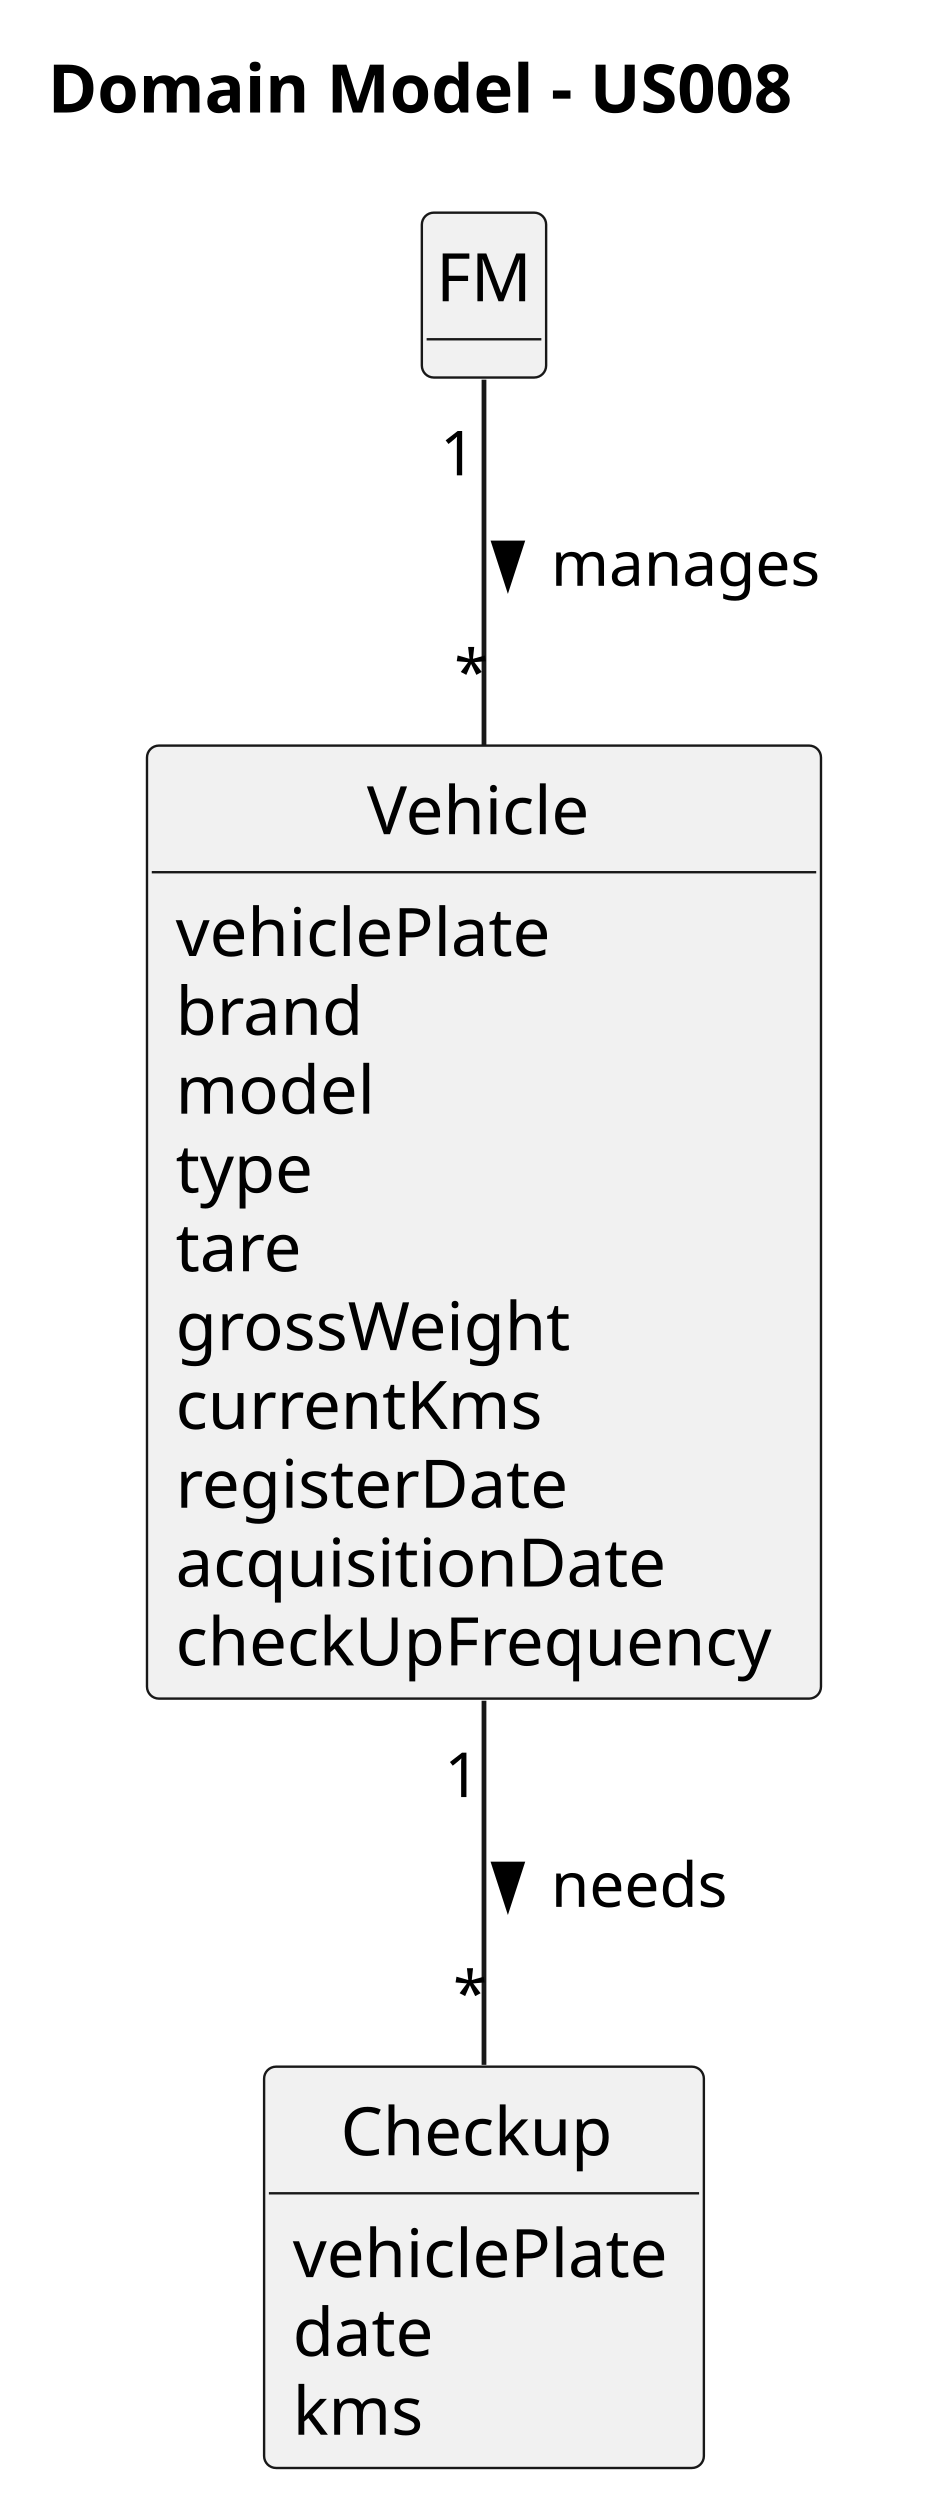
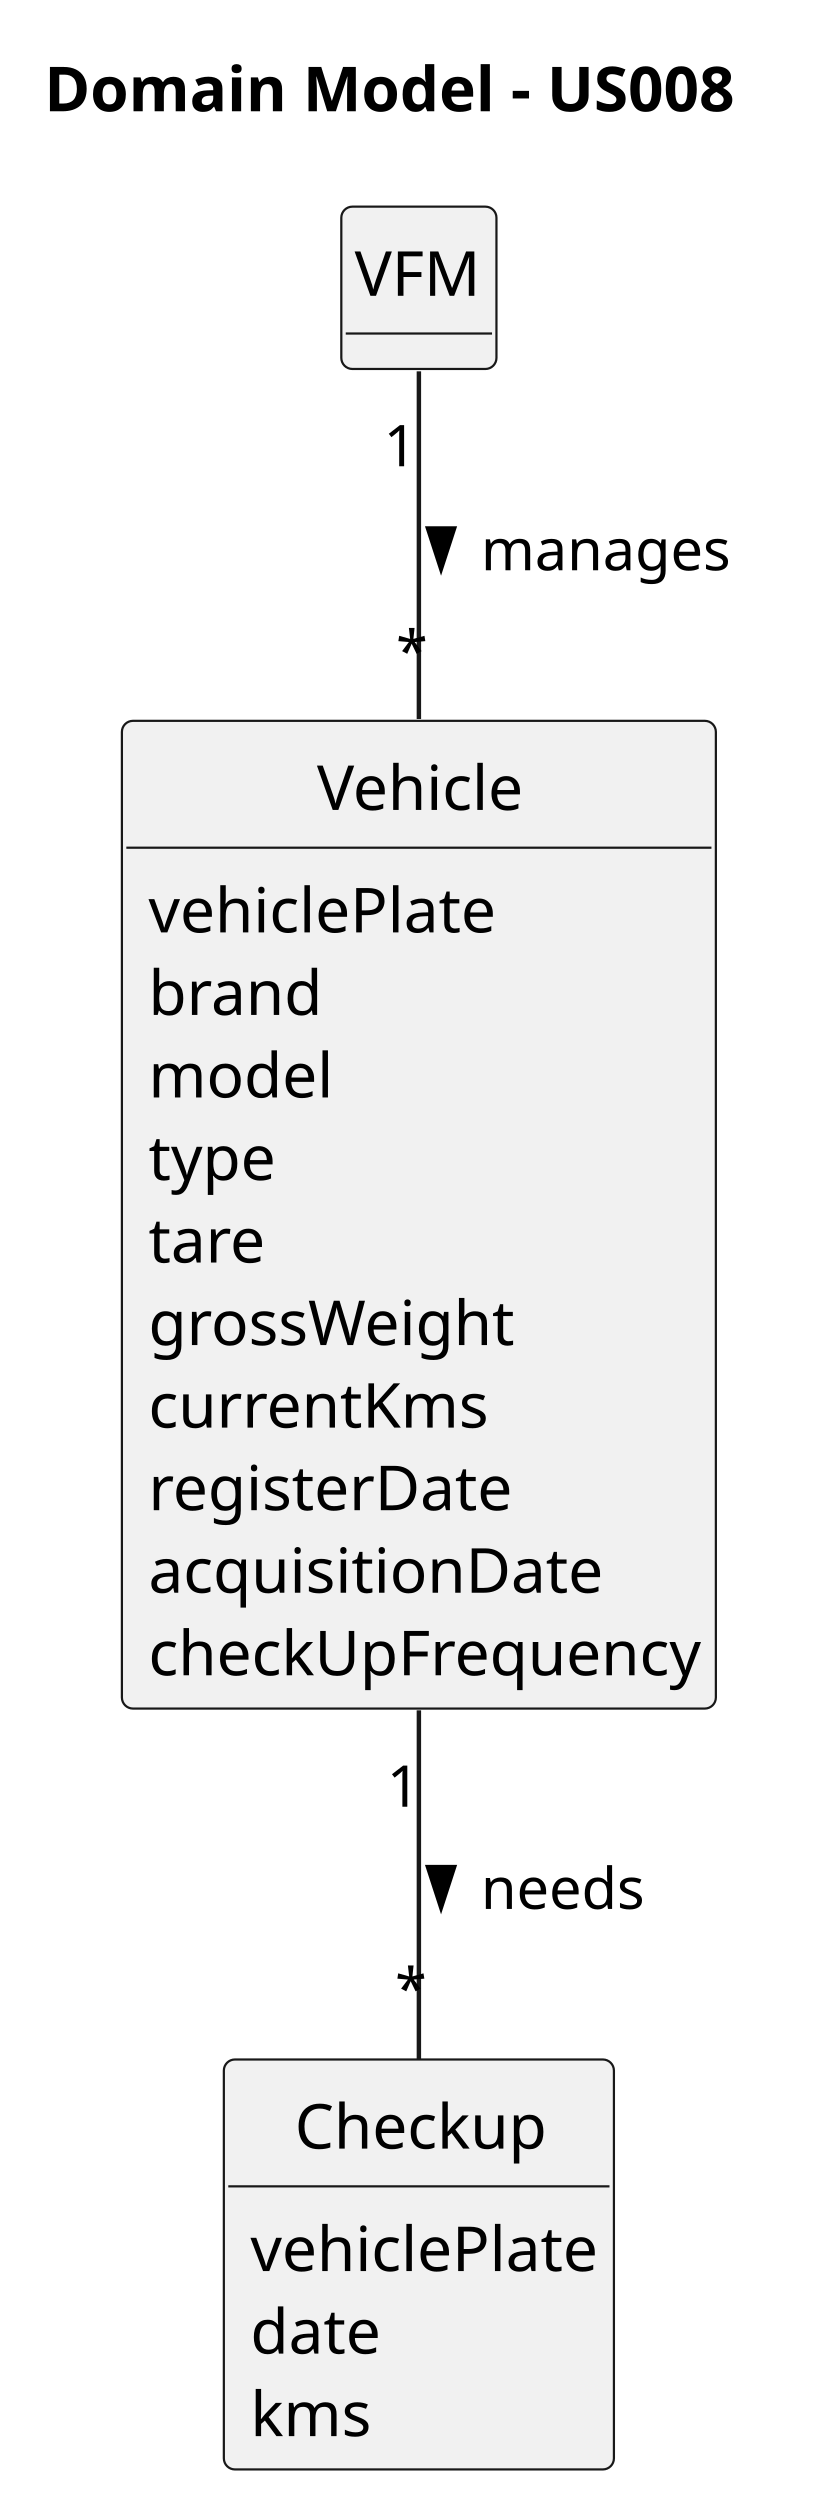
- <svg xmlns="http://www.w3.org/2000/svg" contentStyleType="text/css" height="523px" preserveAspectRatio="none" style="width:197px;height:523px;background:#FFFFFF;" version="1.1" viewBox="0 0 197 523" width="197px" zoomAndPan="magnify">
+ <svg xmlns="http://www.w3.org/2000/svg" contentStyleType="text/css" height="564px" preserveAspectRatio="none" style="width:184px;height:564px;background:#FFFFFF;" version="1.1" viewBox="0 0 184 564" width="184px" zoomAndPan="magnify">
  <defs />
  <g>
-     <text fill="#000000" font-family="sans-serif" font-size="14" font-weight="bold" lengthAdjust="spacing" textLength="169" x="10" y="23.535">Domain Model - US008</text>
+     <text fill="#000000" font-family="sans-serif" font-size="14" font-weight="bold" lengthAdjust="spacing" textLength="156" x="10" y="25.107">Domain Model - US008</text>
    <g id="elem_Vehicle">
-       <rect codeLine="15" fill="#F1F1F1" height="199.371" id="Vehicle" rx="2.5" ry="2.5" style="stroke:#181818;stroke-width:0.5;" width="141" x="30.75" y="155.978" />
-       <text fill="#000000" font-family="sans-serif" font-size="14" lengthAdjust="spacing" textLength="49" x="76.75" y="174.513">Vehicle</text>
-       <line style="stroke:#181818;stroke-width:0.5;" x1="31.75" x2="170.75" y1="182.467" y2="182.467" />
-       <text fill="#000000" font-family="sans-serif" font-size="14" lengthAdjust="spacing" textLength="80" x="36.75" y="200.002">vehiclePlate</text>
-       <text fill="#000000" font-family="sans-serif" font-size="14" lengthAdjust="spacing" textLength="41" x="36.75" y="216.49">brand</text>
-       <text fill="#000000" font-family="sans-serif" font-size="14" lengthAdjust="spacing" textLength="43" x="36.75" y="232.978">model</text>
-       <text fill="#000000" font-family="sans-serif" font-size="14" lengthAdjust="spacing" textLength="29" x="36.75" y="249.467">type</text>
-       <text fill="#000000" font-family="sans-serif" font-size="14" lengthAdjust="spacing" textLength="27" x="36.75" y="265.955">tare</text>
-       <text fill="#000000" font-family="sans-serif" font-size="14" lengthAdjust="spacing" textLength="85" x="36.75" y="282.443">grossWeight</text>
-       <text fill="#000000" font-family="sans-serif" font-size="14" lengthAdjust="spacing" textLength="79" x="36.75" y="298.931">currentKms</text>
-       <text fill="#000000" font-family="sans-serif" font-size="14" lengthAdjust="spacing" textLength="84" x="36.75" y="315.42">registerDate</text>
-       <text fill="#000000" font-family="sans-serif" font-size="14" lengthAdjust="spacing" textLength="106" x="36.75" y="331.908">acquisitionDate</text>
-       <text fill="#000000" font-family="sans-serif" font-size="14" lengthAdjust="spacing" textLength="129" x="36.75" y="348.396">checkUpFrequency</text>
+       <rect codeLine="15" fill="#F1F1F1" height="222.832" id="Vehicle" rx="2.5" ry="2.5" style="stroke:#181818;stroke-width:0.5;" width="134" x="27.5" y="162.621" />
+       <text fill="#000000" font-family="sans-serif" font-size="14" lengthAdjust="spacing" textLength="46" x="71.5" y="182.728">Vehicle</text>
+       <line style="stroke:#181818;stroke-width:0.5;" x1="28.5" x2="160.5" y1="191.242" y2="191.242" />
+       <text fill="#000000" font-family="sans-serif" font-size="14" lengthAdjust="spacing" textLength="76" x="33.5" y="210.35">vehiclePlate</text>
+       <text fill="#000000" font-family="sans-serif" font-size="14" lengthAdjust="spacing" textLength="37" x="33.5" y="228.971">brand</text>
+       <text fill="#000000" font-family="sans-serif" font-size="14" lengthAdjust="spacing" textLength="38" x="33.5" y="247.592">model</text>
+       <text fill="#000000" font-family="sans-serif" font-size="14" lengthAdjust="spacing" textLength="27" x="33.5" y="266.213">type</text>
+       <text fill="#000000" font-family="sans-serif" font-size="14" lengthAdjust="spacing" textLength="25" x="33.5" y="284.834">tare</text>
+       <text fill="#000000" font-family="sans-serif" font-size="14" lengthAdjust="spacing" textLength="79" x="33.5" y="303.455">grossWeight</text>
+       <text fill="#000000" font-family="sans-serif" font-size="14" lengthAdjust="spacing" textLength="72" x="33.5" y="322.076">currentKms</text>
+       <text fill="#000000" font-family="sans-serif" font-size="14" lengthAdjust="spacing" textLength="78" x="33.5" y="340.697">registerDate</text>
+       <text fill="#000000" font-family="sans-serif" font-size="14" lengthAdjust="spacing" textLength="97" x="33.5" y="359.318">acquisitionDate</text>
+       <text fill="#000000" font-family="sans-serif" font-size="14" lengthAdjust="spacing" textLength="122" x="33.5" y="377.94">checkUpFrequency</text>
    </g>
-     <g id="elem_FM">
-       <rect codeLine="28" fill="#F1F1F1" height="34.488" id="FM" rx="2.5" ry="2.5" style="stroke:#181818;stroke-width:0.5;" width="26" x="88.25" y="44.488" />
-       <text fill="#000000" font-family="sans-serif" font-size="14" lengthAdjust="spacing" textLength="20" x="91.25" y="63.023">FM</text>
-       <line style="stroke:#181818;stroke-width:0.5;" x1="89.25" x2="113.25" y1="70.977" y2="70.977" />
+     <g id="elem_VFM">
+       <rect codeLine="28" fill="#F1F1F1" height="36.621" id="VFM" rx="2.5" ry="2.5" style="stroke:#181818;stroke-width:0.5;" width="35" x="77" y="46.621" />
+       <text fill="#000000" font-family="sans-serif" font-size="14" lengthAdjust="spacing" textLength="29" x="80" y="66.728">VFM</text>
+       <line style="stroke:#181818;stroke-width:0.5;" x1="78" x2="111" y1="75.242" y2="75.242" />
    </g>
    <g id="elem_Checkup">
-       <rect codeLine="31" fill="#F1F1F1" height="83.953" id="Checkup" rx="2.5" ry="2.5" style="stroke:#181818;stroke-width:0.5;" width="92" x="55.25" y="432.348" />
-       <text fill="#000000" font-family="sans-serif" font-size="14" lengthAdjust="spacing" textLength="60" x="71.25" y="450.883">Checkup</text>
-       <line style="stroke:#181818;stroke-width:0.5;" x1="56.25" x2="146.25" y1="458.837" y2="458.837" />
-       <text fill="#000000" font-family="sans-serif" font-size="14" lengthAdjust="spacing" textLength="80" x="61.25" y="476.372">vehiclePlate</text>
-       <text fill="#000000" font-family="sans-serif" font-size="14" lengthAdjust="spacing" textLength="30" x="61.25" y="492.86">date</text>
-       <text fill="#000000" font-family="sans-serif" font-size="14" lengthAdjust="spacing" textLength="28" x="61.25" y="509.348">kms</text>
+       <rect codeLine="31" fill="#F1F1F1" height="92.484" id="Checkup" rx="2.5" ry="2.5" style="stroke:#181818;stroke-width:0.5;" width="88" x="50.5" y="464.621" />
+       <text fill="#000000" font-family="sans-serif" font-size="14" lengthAdjust="spacing" textLength="56" x="66.5" y="484.728">Checkup</text>
+       <line style="stroke:#181818;stroke-width:0.5;" x1="51.5" x2="137.5" y1="493.242" y2="493.242" />
+       <text fill="#000000" font-family="sans-serif" font-size="14" lengthAdjust="spacing" textLength="76" x="56.5" y="512.35">vehiclePlate</text>
+       <text fill="#000000" font-family="sans-serif" font-size="14" lengthAdjust="spacing" textLength="28" x="56.5" y="530.971">date</text>
+       <text fill="#000000" font-family="sans-serif" font-size="14" lengthAdjust="spacing" textLength="25" x="56.5" y="549.592">kms</text>
    </g>
-     <g id="link_FM_Vehicle">
-       <path codeLine="37" d="M101.25,79.428 C101.25,97.028 101.25,126.258 101.25,155.848 " fill="none" id="FM-Vehicle" style="stroke:#181818;stroke-width:1.0;" />
-       <polygon fill="#000000" points="106.25,122.634,109.189,113.588,103.311,113.588,106.25,122.634" style="stroke:#000000;stroke-width:1.0;" />
-       <text fill="#000000" font-family="sans-serif" font-size="13" lengthAdjust="spacing" textLength="56" x="115.25" y="122.547">manages</text>
-       <text fill="#000000" font-family="sans-serif" font-size="13" lengthAdjust="spacing" textLength="8" x="92.075" y="99.444">1</text>
-       <text fill="#000000" font-family="sans-serif" font-size="13" lengthAdjust="spacing" textLength="6" x="95.02" y="145.212">*</text>
+     <g id="link_VFM_Vehicle">
+       <path codeLine="37" d="M94.5,83.771 C94.5,101.861 94.5,131.591 94.5,162.201 " fill="none" id="VFM-Vehicle" style="stroke:#181818;stroke-width:1.0;" />
+       <polygon fill="#000000" points="99.5,128.267,102.439,119.222,96.561,119.222,99.5,128.267" style="stroke:#000000;stroke-width:1.0;" />
+       <text fill="#000000" font-family="sans-serif" font-size="13" lengthAdjust="spacing" textLength="53" x="108.5" y="128.649">manages</text>
+       <text fill="#000000" font-family="sans-serif" font-size="13" lengthAdjust="spacing" textLength="7" x="86.559" y="105.186">1</text>
+       <text fill="#000000" font-family="sans-serif" font-size="13" lengthAdjust="spacing" textLength="5" x="89.34" y="151.53">*</text>
    </g>
    <g id="link_Vehicle_Checkup">
-       <path codeLine="38" d="M101.25,355.798 C101.25,382.648 101.25,410.258 101.25,431.968 " fill="none" id="Vehicle-Checkup" style="stroke:#181818;stroke-width:1.0;" />
-       <polygon fill="#000000" points="106.25,399.004,109.189,389.959,103.311,389.959,106.25,399.004" style="stroke:#000000;stroke-width:1.0;" />
-       <text fill="#000000" font-family="sans-serif" font-size="13" lengthAdjust="spacing" textLength="37" x="115.25" y="398.917">needs</text>
-       <text fill="#000000" font-family="sans-serif" font-size="13" lengthAdjust="spacing" textLength="8" x="92.969" y="375.946">1</text>
-       <text fill="#000000" font-family="sans-serif" font-size="13" lengthAdjust="spacing" textLength="6" x="94.772" y="421.615">*</text>
+       <path codeLine="38" d="M94.5,385.851 C94.5,413.711 94.5,442.081 94.5,464.611 " fill="none" id="Vehicle-Checkup" style="stroke:#181818;stroke-width:1.0;" />
+       <polygon fill="#000000" points="99.5,430.267,102.439,421.221,96.561,421.221,99.5,430.267" style="stroke:#000000;stroke-width:1.0;" />
+       <text fill="#000000" font-family="sans-serif" font-size="13" lengthAdjust="spacing" textLength="35" x="108.5" y="430.649">needs</text>
+       <text fill="#000000" font-family="sans-serif" font-size="13" lengthAdjust="spacing" textLength="7" x="87.276" y="407.596">1</text>
+       <text fill="#000000" font-family="sans-serif" font-size="13" lengthAdjust="spacing" textLength="5" x="89.117" y="453.278">*</text>
    </g>
  </g>
</svg>
